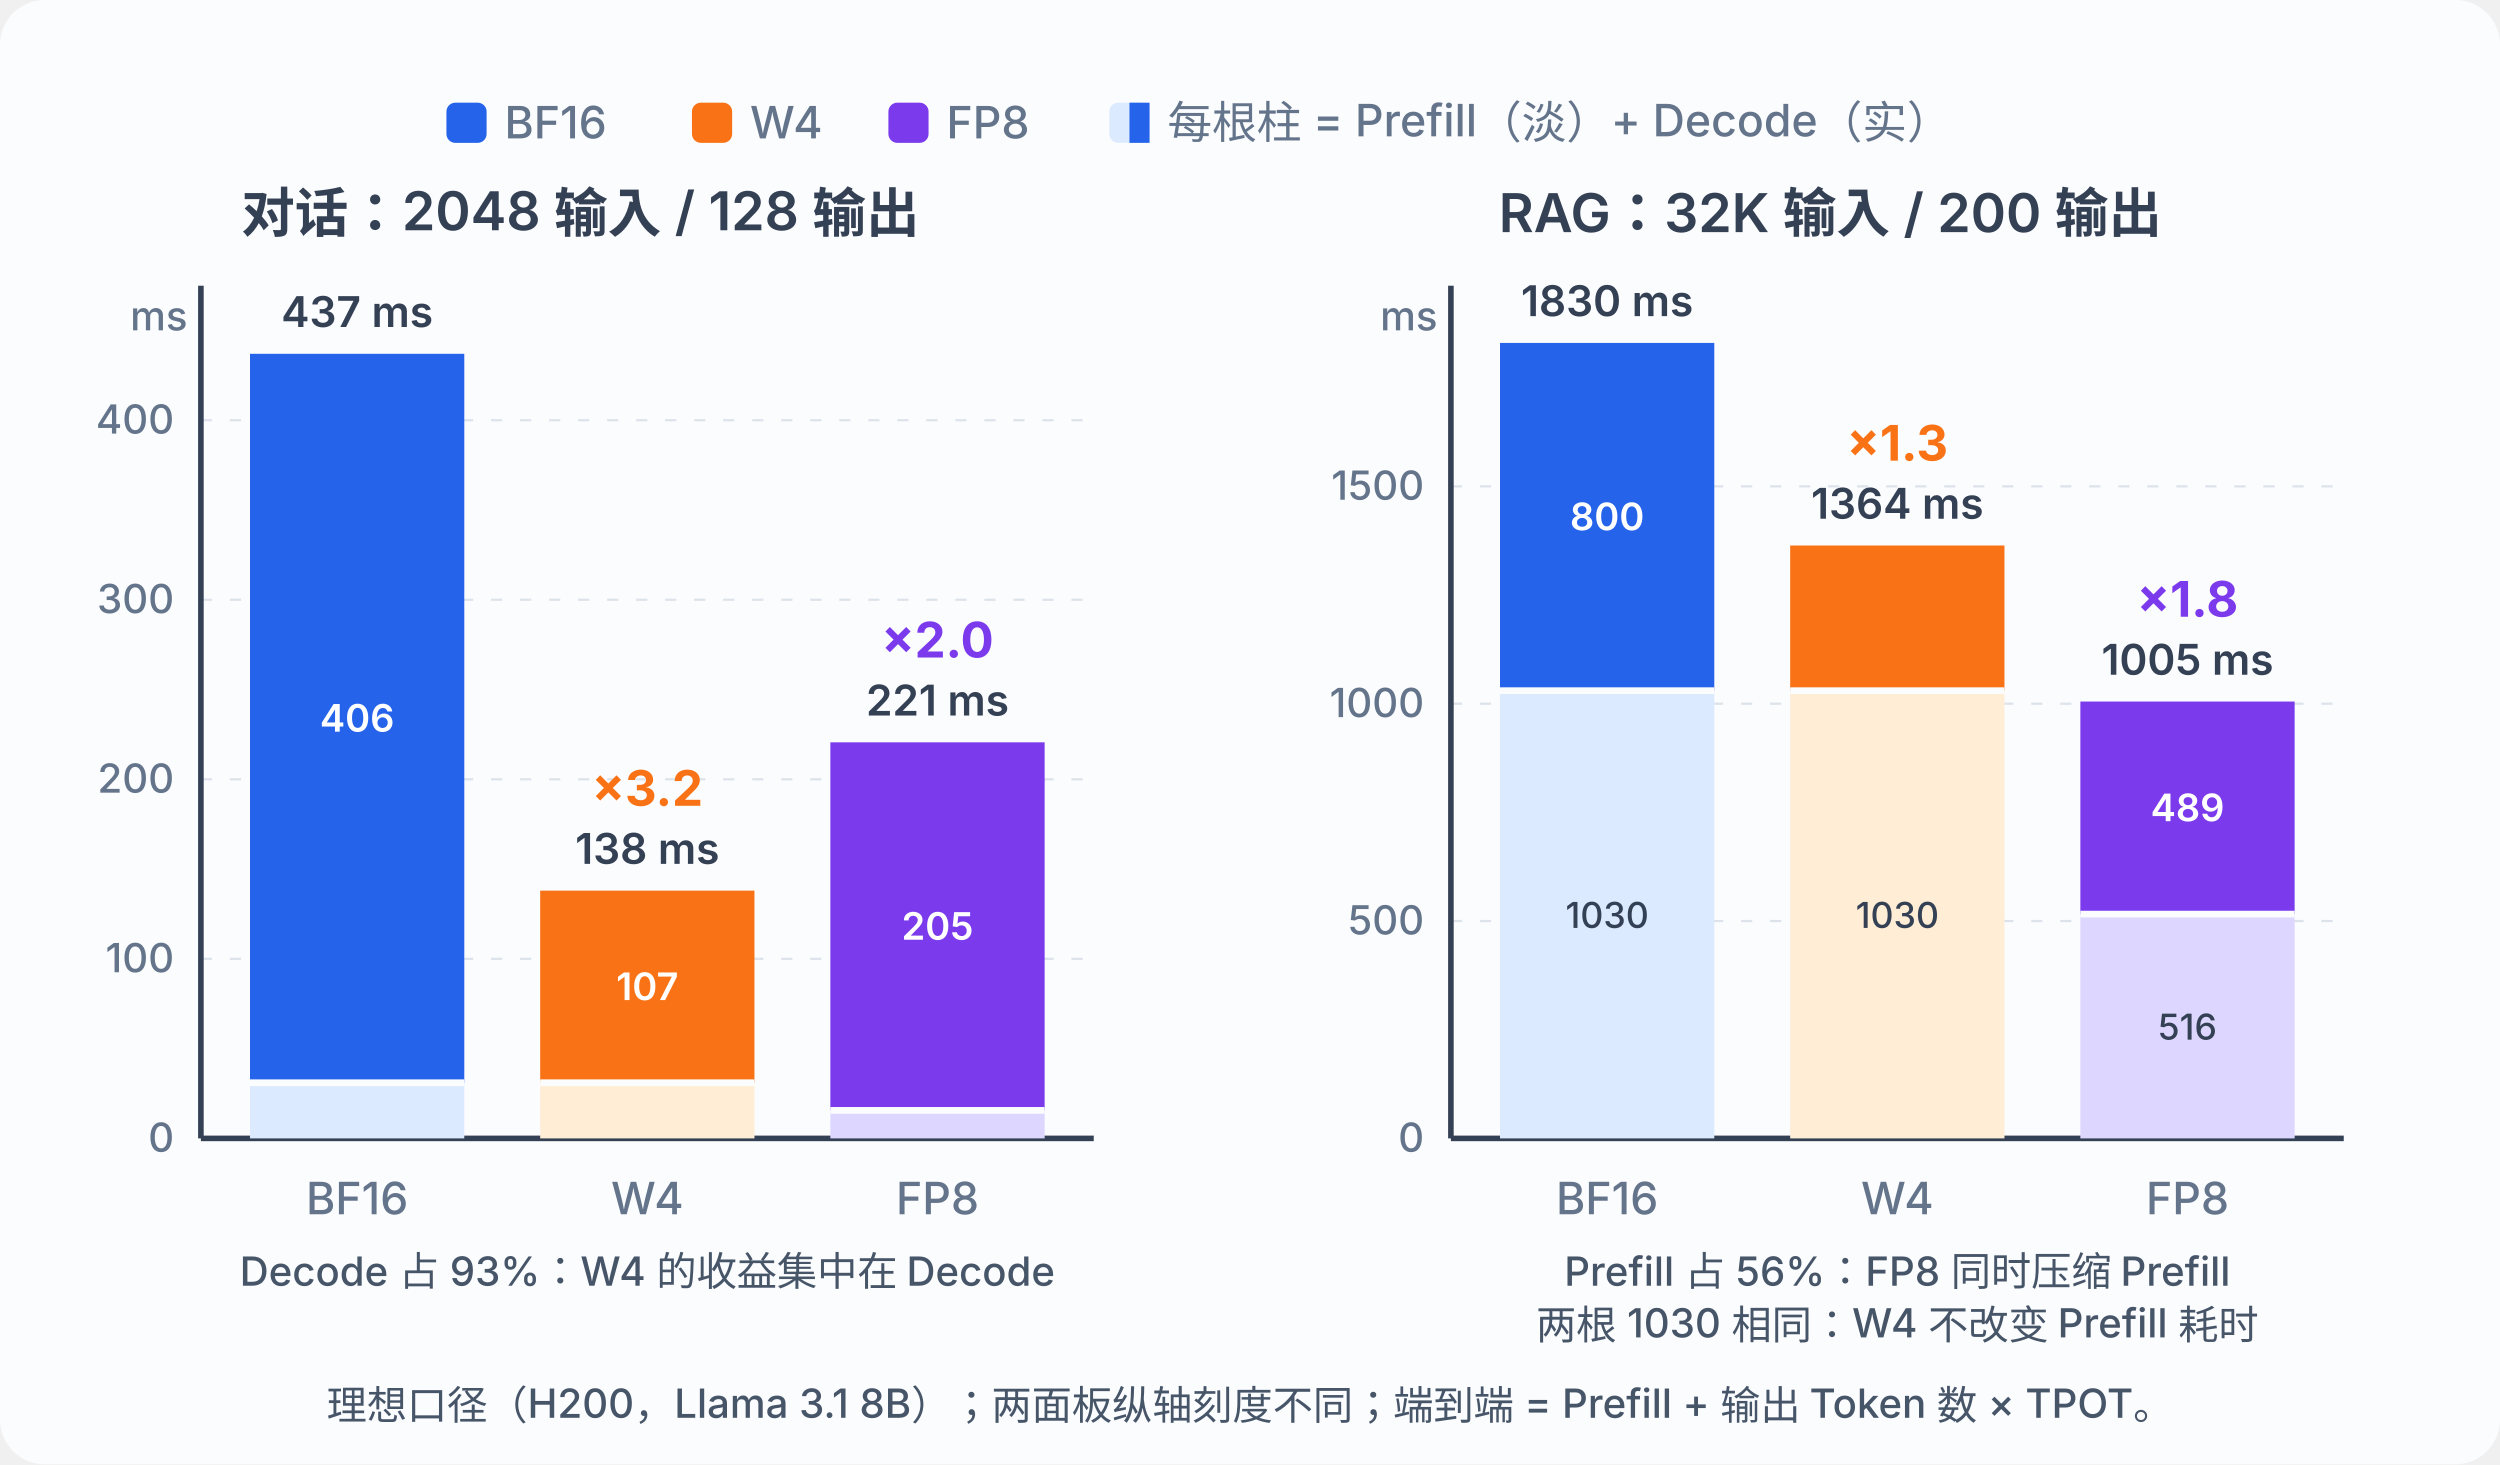
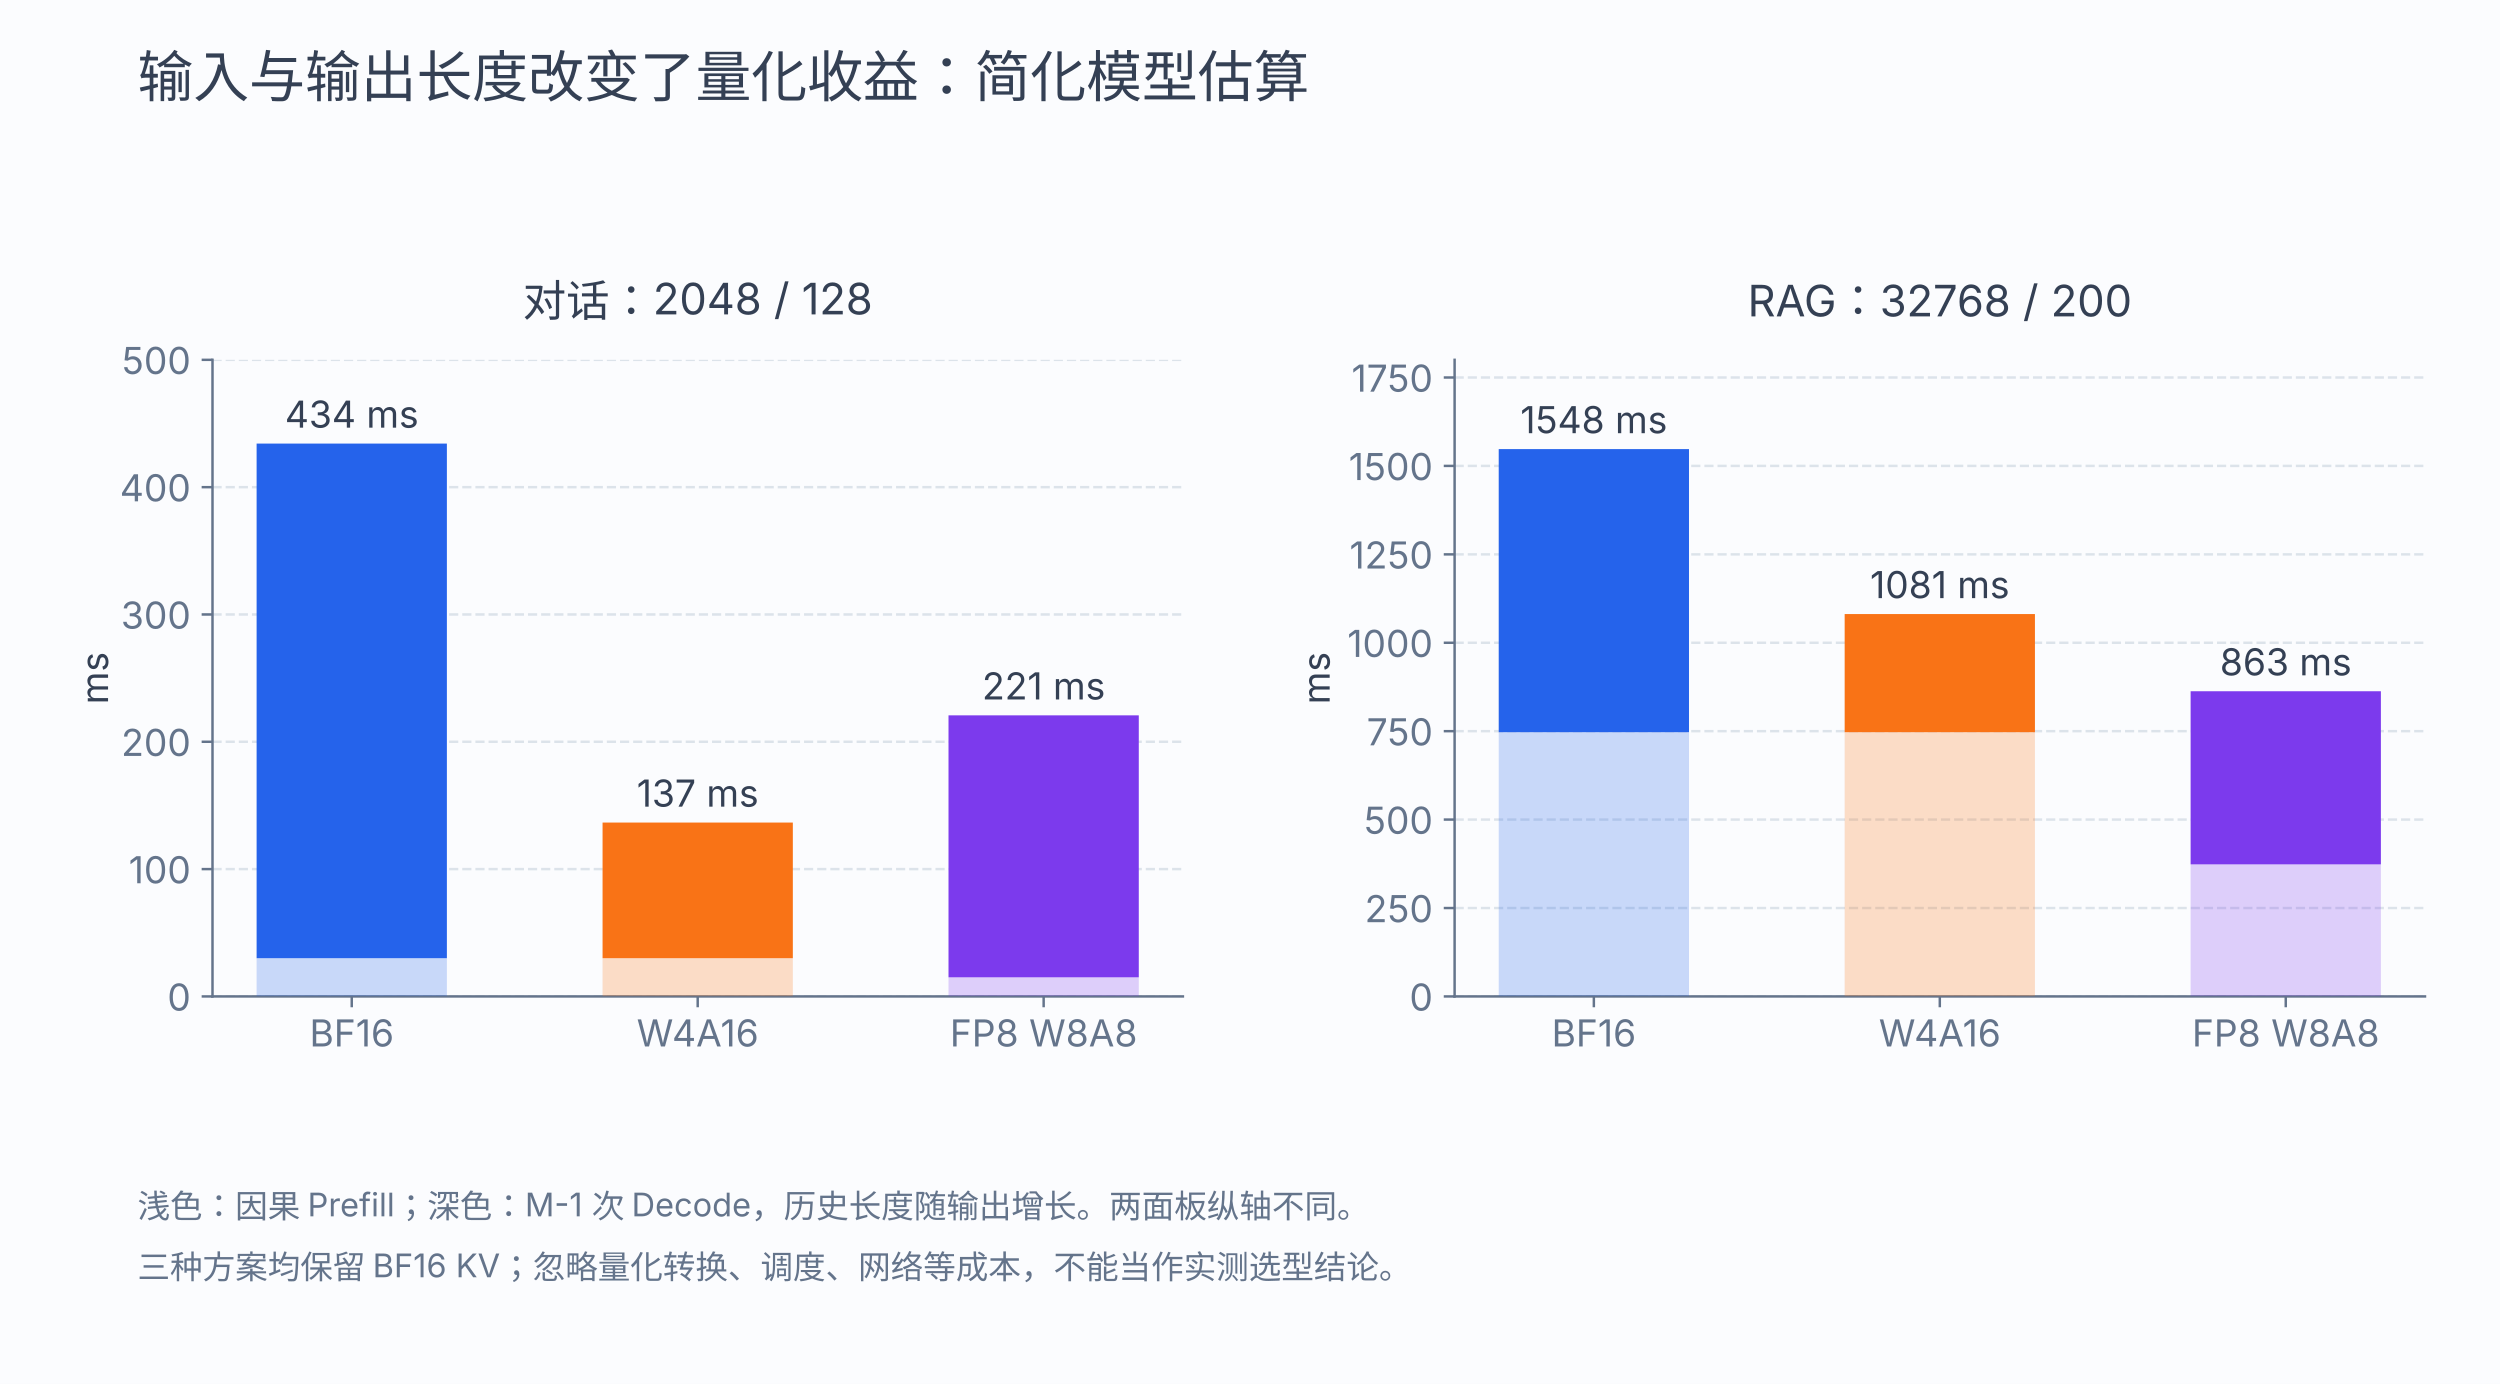
- <svg xmlns="http://www.w3.org/2000/svg" width="1120" height="656" viewBox="0 0 1120 656" role="img" aria-labelledby="title desc">
-   <style>
-     .bg { fill: #fbfcfe; }
-     .grid { stroke: #dce3ea; stroke-width: 1; stroke-dasharray: 5 8; }
-     .axis { stroke: #344054; stroke-width: 2.5; }
-     .guide { stroke: #94a3b8; stroke-width: 1.5; stroke-dasharray: 5 7; }
-     .label { fill: #344054; font: 500 22px -apple-system, BlinkMacSystemFont, "PingFang SC", "Microsoft YaHei", sans-serif; }
-     .tick { fill: #64748b; font: 500 18px -apple-system, BlinkMacSystemFont, "PingFang SC", "Microsoft YaHei", sans-serif; }
-     .small { fill: #64748b; font: 500 20px -apple-system, BlinkMacSystemFont, "PingFang SC", "Microsoft YaHei", sans-serif; }
-     .muted { fill: #64748b; font: 500 18px -apple-system, BlinkMacSystemFont, "PingFang SC", "Microsoft YaHei", sans-serif; }
-     .note { fill: #475569; font: 500 18px -apple-system, BlinkMacSystemFont, "PingFang SC", "Microsoft YaHei", sans-serif; }
-     .ser { font: 700 20px -apple-system, BlinkMacSystemFont, "PingFang SC", "Microsoft YaHei", sans-serif; }
-     .ptitle { fill: #344054; font: 600 24px -apple-system, BlinkMacSystemFont, "PingFang SC", "Microsoft YaHei", sans-serif; }
-     .in { fill: #ffffff; font: 600 17px -apple-system, BlinkMacSystemFont, "PingFang SC", "Microsoft YaHei", sans-serif; }
-     .seg { fill: #344054; font: 500 16px -apple-system, BlinkMacSystemFont, "PingFang SC", "Microsoft YaHei", sans-serif; }
-     .tot { fill: #344054; font: 600 19px -apple-system, BlinkMacSystemFont, "PingFang SC", "Microsoft YaHei", sans-serif; }
-     .spdup { font: 700 22px -apple-system, BlinkMacSystemFont, "PingFang SC", "Microsoft YaHei", sans-serif; }
-   </style>
-   <rect class="bg" width="1120" height="656" rx="20" />
-   <rect x="200" y="46" width="18" height="18" rx="4" fill="#2563eb" />
-   <text class="small" x="226" y="62">BF16</text>
-   <rect x="310" y="46" width="18" height="18" rx="4" fill="#f97316" />
-   <text class="small" x="336" y="62">W4</text>
-   <rect x="398" y="46" width="18" height="18" rx="4" fill="#7c3aed" />
-   <text class="small" x="424" y="62">FP8</text>
-   <rect x="497" y="46" width="18" height="18" rx="4" fill="#dbeafe" />
-   <rect x="506" y="46" width="9" height="18" fill="#2563eb" />
-   <text class="small" x="523" y="62">每根柱 = Prefill（淡）+ Decode（实）</text>
-   <text class="ptitle" x="260" y="104" text-anchor="middle">对话：2048 输入 / 128 输出</text>
-   <line class="grid" x1="90" y1="510" x2="490" y2="510" />
-   <text class="tick" x="78" y="516" text-anchor="end">0</text>
-   <line class="grid" x1="90" y1="429.565" x2="490" y2="429.565" />
-   <text class="tick" x="78" y="435.565" text-anchor="end">100</text>
-   <line class="grid" x1="90" y1="349.13" x2="490" y2="349.13" />
-   <text class="tick" x="78" y="355.13" text-anchor="end">200</text>
-   <line class="grid" x1="90" y1="268.696" x2="490" y2="268.696" />
-   <text class="tick" x="78" y="274.696" text-anchor="end">300</text>
-   <line class="grid" x1="90" y1="188.261" x2="490" y2="188.261" />
-   <text class="tick" x="78" y="194.261" text-anchor="end">400</text>
-   <line class="axis" x1="90" y1="510" x2="490" y2="510" />
-   <line class="axis" x1="90" y1="510" x2="90" y2="128" />
-   <text class="tick" x="84" y="148" text-anchor="end">ms</text>
-   <rect x="112" y="485.065" width="96" height="24.935" fill="#dbeafe" />
-   <rect x="112" y="158.5" width="96" height="326.565" fill="#2563eb" />
-   <line x1="112" y1="485.065" x2="208" y2="485.065" stroke="#fbfcfe" stroke-width="3" />
-   <text class="tot" x="160" y="146.5" text-anchor="middle">437 ms</text>
-   <text class="in" x="160" y="327.783" text-anchor="middle">406</text>
-   <text class="small" x="160" y="544" text-anchor="middle" fill="#344054">BF16</text>
-   <rect x="242" y="485.065" width="96" height="24.935" fill="#ffedd5" />
-   <rect x="242" y="399" width="96" height="86.065" fill="#f97316" />
-   <line x1="242" y1="485.065" x2="338" y2="485.065" stroke="#fbfcfe" stroke-width="3" />
-   <text class="tot" x="290" y="387" text-anchor="middle">138 ms</text>
-   <text class="spdup" fill="#f97316" x="290" y="361" text-anchor="middle">×3.2</text>
-   <text class="in" x="290" y="448.033" text-anchor="middle">107</text>
-   <text class="small" x="290" y="544" text-anchor="middle" fill="#344054">W4</text>
-   <rect x="372" y="497.452" width="96" height="12.548" fill="#ddd6fe" />
-   <rect x="372" y="332.561" width="96" height="164.891" fill="#7c3aed" />
-   <line x1="372" y1="497.452" x2="468" y2="497.452" stroke="#fbfcfe" stroke-width="3" />
-   <text class="tot" x="420" y="320.561" text-anchor="middle">221 ms</text>
-   <text class="spdup" fill="#7c3aed" x="420" y="294.561" text-anchor="middle">×2.0</text>
-   <text class="in" x="420" y="421.007" text-anchor="middle">205</text>
-   <text class="small" x="420" y="544" text-anchor="middle" fill="#344054">FP8</text>
-   <text class="note" x="290" y="576" text-anchor="middle">Decode 占 93%：W4 的收益集中在 Decode</text>
-   <text class="ptitle" x="820" y="104" text-anchor="middle">RAG：32K 输入 / 200 输出</text>
-   <line class="grid" x1="650" y1="510" x2="1050" y2="510" />
-   <text class="tick" x="638" y="516" text-anchor="end">0</text>
-   <line class="grid" x1="650" y1="412.632" x2="1050" y2="412.632" />
-   <text class="tick" x="638" y="418.632" text-anchor="end">500</text>
-   <line class="grid" x1="650" y1="315.263" x2="1050" y2="315.263" />
-   <text class="tick" x="638" y="321.263" text-anchor="end">1000</text>
-   <line class="grid" x1="650" y1="217.895" x2="1050" y2="217.895" />
-   <text class="tick" x="638" y="223.895" text-anchor="end">1500</text>
-   <line class="axis" x1="650" y1="510" x2="1050" y2="510" />
-   <line class="axis" x1="650" y1="510" x2="650" y2="128" />
-   <text class="tick" x="644" y="148" text-anchor="end">ms</text>
-   <rect x="672" y="309.421" width="96" height="200.579" fill="#dbeafe" />
-   <rect x="672" y="153.632" width="96" height="155.789" fill="#2563eb" />
-   <line x1="672" y1="309.421" x2="768" y2="309.421" stroke="#fbfcfe" stroke-width="3" />
-   <text class="tot" x="720" y="141.632" text-anchor="middle">1830 ms</text>
-   <text class="seg" x="720" y="415.711" text-anchor="middle">1030</text>
-   <text class="in" x="720" y="237.526" text-anchor="middle">800</text>
-   <text class="small" x="720" y="544" text-anchor="middle" fill="#344054">BF16</text>
-   <rect x="802" y="309.421" width="96" height="200.579" fill="#ffedd5" />
-   <rect x="802" y="244.379" width="96" height="65.042" fill="#f97316" />
-   <line x1="802" y1="309.421" x2="898" y2="309.421" stroke="#fbfcfe" stroke-width="3" />
-   <text class="tot" x="850" y="232.379" text-anchor="middle">1364 ms</text>
-   <text class="spdup" fill="#f97316" x="850" y="206.379" text-anchor="middle">×1.3</text>
-   <text class="seg" x="850" y="415.711" text-anchor="middle">1030</text>
-   <text class="small" x="850" y="544" text-anchor="middle" fill="#344054">W4</text>
-   <rect x="932" y="409.516" width="96" height="100.484" fill="#ddd6fe" />
-   <rect x="932" y="314.289" width="96" height="95.226" fill="#7c3aed" />
-   <line x1="932" y1="409.516" x2="1028" y2="409.516" stroke="#fbfcfe" stroke-width="3" />
-   <text class="tot" x="980" y="302.289" text-anchor="middle">1005 ms</text>
-   <text class="spdup" fill="#7c3aed" x="980" y="276.289" text-anchor="middle">×1.8</text>
-   <text class="seg" x="980" y="465.758" text-anchor="middle">516</text>
-   <text class="in" x="980" y="367.903" text-anchor="middle">489</text>
-   <text class="small" x="980" y="544" text-anchor="middle" fill="#344054">FP8</text>
-   <text class="note" x="850" y="576" text-anchor="middle">Prefill 占 56%：FP8 同时压缩 Prefill</text>
-   <text class="note" x="850" y="600" text-anchor="middle">两根 1030 相同：W4 不改变 Prefill 耗时</text>
-   <text class="note" x="560" y="636" text-anchor="middle">理想口径（H200，Llama 3.1 8B）；两面板纵轴刻度不同；端到端 = Prefill + 输出 Token 数 × TPOT。</text>
+ <svg xmlns="http://www.w3.org/2000/svg" xmlns:xlink="http://www.w3.org/1999/xlink" role="img" aria-labelledby="title desc" width="1120" height="620" viewBox="0 0 806.4 446.4" version="1.1">
+   <defs>
+     <style type="text/css">*{stroke-linejoin: round; stroke-linecap: butt}</style>
+   </defs>
+   <g id="figure_1">
+     <g id="patch_1">
+       <path d="M 0 446.4 L 806.4 446.4 L 806.4 0 L 0 0 z " style="fill: #fbfcfe" />
+     </g>
+     <g id="axes_1">
+       <g id="patch_2">
+         <path d="M 68.544 321.408 L 381.555 321.408 L 381.555 116.064 L 68.544 116.064 z " style="fill: #fbfcfe" />
+       </g>
+       <g id="matplotlib.axis_1">
+         <g id="xtick_1">
+           <g id="line2d_1">
+             <defs>
+               <path id="m4ab17bad40" d="M 0 0 L 0 3.5 " style="stroke: #64748b; stroke-width: 0.8" />
+             </defs>
+             <g>
+               <use xlink:href="#m4ab17bad40" x="113.459" y="321.408" style="fill: #64748b; stroke: #64748b; stroke-width: 0.8" />
+             </g>
+           </g>
+           <g id="text_1">
+             <text style="font-size: 12px; font-family: -apple-system, BlinkMacSystemFont, 'PingFang SC', 'Microsoft YaHei', sans-serif; text-anchor: middle; fill: #64748b" x="113.459" y="337.549" transform="rotate(-0 113.4591 337.5486)">BF16</text>
+           </g>
+         </g>
+         <g id="xtick_2">
+           <g id="line2d_2">
+             <g>
+               <use xlink:href="#m4ab17bad40" x="225.049" y="321.408" style="fill: #64748b; stroke: #64748b; stroke-width: 0.8" />
+             </g>
+           </g>
+           <g id="text_2">
+             <text style="font-size: 12px; font-family: -apple-system, BlinkMacSystemFont, 'PingFang SC', 'Microsoft YaHei', sans-serif; text-anchor: middle; fill: #64748b" x="225.049" y="337.549" transform="rotate(-0 225.0493 337.5486)">W4A16</text>
+           </g>
+         </g>
+         <g id="xtick_3">
+           <g id="line2d_3">
+             <g>
+               <use xlink:href="#m4ab17bad40" x="336.639" y="321.408" style="fill: #64748b; stroke: #64748b; stroke-width: 0.8" />
+             </g>
+           </g>
+           <g id="text_3">
+             <text style="font-size: 12px; font-family: -apple-system, BlinkMacSystemFont, 'PingFang SC', 'Microsoft YaHei', sans-serif; text-anchor: middle; fill: #64748b" x="336.639" y="337.549" transform="rotate(-0 336.6395 337.5486)">FP8 W8A8</text>
+           </g>
+         </g>
+       </g>
+       <g id="matplotlib.axis_2">
+         <g id="ytick_1">
+           <g id="line2d_4">
+             <path d="M 68.544 321.408 L 381.555 321.408 " clip-path="url(#p8fa8dba70d)" style="fill: none; stroke-dasharray: 2.96,1.28; stroke-dashoffset: 0; stroke: #dce3ea; stroke-width: 0.8" />
+           </g>
+           <g id="line2d_5">
+             <defs>
+               <path id="m89075c0011" d="M 0 0 L -3.5 0 " style="stroke: #64748b; stroke-width: 0.8" />
+             </defs>
+             <g>
+               <use xlink:href="#m89075c0011" x="68.544" y="321.408" style="fill: #64748b; stroke: #64748b; stroke-width: 0.8" />
+             </g>
+           </g>
+           <g id="text_4">
+             <text style="font-size: 12px; font-family: -apple-system, BlinkMacSystemFont, 'PingFang SC', 'Microsoft YaHei', sans-serif; text-anchor: end; fill: #64748b" x="61.544" y="325.978" transform="rotate(-0 61.544 325.9783)">0</text>
+           </g>
+         </g>
+         <g id="ytick_2">
+           <g id="line2d_6">
+             <path d="M 68.544 280.339 L 381.555 280.339 " clip-path="url(#p8fa8dba70d)" style="fill: none; stroke-dasharray: 2.96,1.28; stroke-dashoffset: 0; stroke: #dce3ea; stroke-width: 0.8" />
+           </g>
+           <g id="line2d_7">
+             <g>
+               <use xlink:href="#m89075c0011" x="68.544" y="280.339" style="fill: #64748b; stroke: #64748b; stroke-width: 0.8" />
+             </g>
+           </g>
+           <g id="text_5">
+             <text style="font-size: 12px; font-family: -apple-system, BlinkMacSystemFont, 'PingFang SC', 'Microsoft YaHei', sans-serif; text-anchor: end; fill: #64748b" x="61.544" y="284.91" transform="rotate(-0 61.544 284.9095)">100</text>
+           </g>
+         </g>
+         <g id="ytick_3">
+           <g id="line2d_8">
+             <path d="M 68.544 239.27 L 381.555 239.27 " clip-path="url(#p8fa8dba70d)" style="fill: none; stroke-dasharray: 2.96,1.28; stroke-dashoffset: 0; stroke: #dce3ea; stroke-width: 0.8" />
+           </g>
+           <g id="line2d_9">
+             <g>
+               <use xlink:href="#m89075c0011" x="68.544" y="239.27" style="fill: #64748b; stroke: #64748b; stroke-width: 0.8" />
+             </g>
+           </g>
+           <g id="text_6">
+             <text style="font-size: 12px; font-family: -apple-system, BlinkMacSystemFont, 'PingFang SC', 'Microsoft YaHei', sans-serif; text-anchor: end; fill: #64748b" x="61.544" y="243.841" transform="rotate(-0 61.544 243.8407)">200</text>
+           </g>
+         </g>
+         <g id="ytick_4">
+           <g id="line2d_10">
+             <path d="M 68.544 198.202 L 381.555 198.202 " clip-path="url(#p8fa8dba70d)" style="fill: none; stroke-dasharray: 2.96,1.28; stroke-dashoffset: 0; stroke: #dce3ea; stroke-width: 0.8" />
+           </g>
+           <g id="line2d_11">
+             <g>
+               <use xlink:href="#m89075c0011" x="68.544" y="198.202" style="fill: #64748b; stroke: #64748b; stroke-width: 0.8" />
+             </g>
+           </g>
+           <g id="text_7">
+             <text style="font-size: 12px; font-family: -apple-system, BlinkMacSystemFont, 'PingFang SC', 'Microsoft YaHei', sans-serif; text-anchor: end; fill: #64748b" x="61.544" y="202.772" transform="rotate(-0 61.544 202.7719)">300</text>
+           </g>
+         </g>
+         <g id="ytick_5">
+           <g id="line2d_12">
+             <path d="M 68.544 157.133 L 381.555 157.133 " clip-path="url(#p8fa8dba70d)" style="fill: none; stroke-dasharray: 2.96,1.28; stroke-dashoffset: 0; stroke: #dce3ea; stroke-width: 0.8" />
+           </g>
+           <g id="line2d_13">
+             <g>
+               <use xlink:href="#m89075c0011" x="68.544" y="157.133" style="fill: #64748b; stroke: #64748b; stroke-width: 0.8" />
+             </g>
+           </g>
+           <g id="text_8">
+             <text style="font-size: 12px; font-family: -apple-system, BlinkMacSystemFont, 'PingFang SC', 'Microsoft YaHei', sans-serif; text-anchor: end; fill: #64748b" x="61.544" y="161.703" transform="rotate(-0 61.544 161.7031)">400</text>
+           </g>
+         </g>
+         <g id="ytick_6">
+           <g id="line2d_14">
+             <path d="M 68.544 116.064 L 381.555 116.064 " clip-path="url(#p8fa8dba70d)" style="fill: none; stroke-dasharray: 2.96,1.28; stroke-dashoffset: 0; stroke: #dce3ea; stroke-width: 0.8" />
+           </g>
+           <g id="line2d_15">
+             <g>
+               <use xlink:href="#m89075c0011" x="68.544" y="116.064" style="fill: #64748b; stroke: #64748b; stroke-width: 0.8" />
+             </g>
+           </g>
+           <g id="text_9">
+             <text style="font-size: 12px; font-family: -apple-system, BlinkMacSystemFont, 'PingFang SC', 'Microsoft YaHei', sans-serif; text-anchor: end; fill: #64748b" x="61.544" y="120.634" transform="rotate(-0 61.544 120.6343)">500</text>
+           </g>
+         </g>
+         <g id="text_10">
+           <text style="font-size: 12px; font-family: -apple-system, BlinkMacSystemFont, 'PingFang SC', 'Microsoft YaHei', sans-serif; text-anchor: middle; fill: #344054" x="34.856" y="218.736" transform="rotate(-90 34.8565 218.736)">ms</text>
+         </g>
+       </g>
+       <g id="patch_3">
+         <path d="M 68.544 321.408 L 68.544 116.064 " style="fill: none; stroke: #64748b; stroke-width: 0.8; stroke-linejoin: miter; stroke-linecap: square" />
+       </g>
+       <g id="patch_4">
+         <path d="M 68.544 321.408 L 381.555 321.408 " style="fill: none; stroke: #64748b; stroke-width: 0.8; stroke-linejoin: miter; stroke-linecap: square" />
+       </g>
+       <g id="patch_5">
+         <path d="M 82.772 321.408 L 144.146 321.408 L 144.146 309.08 L 82.772 309.08 z " clip-path="url(#p8fa8dba70d)" style="fill: #2563eb; opacity: 0.24" />
+       </g>
+       <g id="patch_6">
+         <path d="M 82.772 309.08 L 144.146 309.08 L 144.146 143.08 L 82.772 143.08 z " clip-path="url(#p8fa8dba70d)" style="fill: #2563eb" />
+       </g>
+       <g id="text_11">
+         <text style="font-size: 12px; font-family: -apple-system, BlinkMacSystemFont, 'PingFang SC', 'Microsoft YaHei', sans-serif; text-anchor: middle; fill: #344054" x="113.459" y="137.947" transform="rotate(-0 113.4591 137.9468)">434 ms</text>
+       </g>
+       <g id="patch_7">
+         <path d="M 194.362 321.408 L 255.737 321.408 L 255.737 309.08 L 194.362 309.08 z " clip-path="url(#p8fa8dba70d)" style="fill: #f97316; opacity: 0.24" />
+       </g>
+       <g id="patch_8">
+         <path d="M 194.362 309.08 L 255.737 309.08 L 255.737 265.324 L 194.362 265.324 z " clip-path="url(#p8fa8dba70d)" style="fill: #f97316" />
+       </g>
+       <g id="text_12">
+         <text style="font-size: 12px; font-family: -apple-system, BlinkMacSystemFont, 'PingFang SC', 'Microsoft YaHei', sans-serif; text-anchor: middle; fill: #344054" x="225.049" y="260.191" transform="rotate(-0 225.0493 260.1906)">137 ms</text>
+       </g>
+       <g id="patch_9">
+         <path d="M 305.952 321.408 L 367.327 321.408 L 367.327 315.247 L 305.952 315.247 z " clip-path="url(#p8fa8dba70d)" style="fill: #7c3aed; opacity: 0.24" />
+       </g>
+       <g id="patch_10">
+         <path d="M 305.952 315.247 L 367.327 315.247 L 367.327 230.743 L 305.952 230.743 z " clip-path="url(#p8fa8dba70d)" style="fill: #7c3aed" />
+       </g>
+       <g id="text_13">
+         <text style="font-size: 12px; font-family: -apple-system, BlinkMacSystemFont, 'PingFang SC', 'Microsoft YaHei', sans-serif; text-anchor: middle; fill: #344054" x="336.639" y="225.61" transform="rotate(-0 336.6395 225.6097)">221 ms</text>
+       </g>
+       <g id="text_14">
+         <text style="font-size: 14px; font-family: -apple-system, BlinkMacSystemFont, 'PingFang SC', 'Microsoft YaHei', sans-serif; text-anchor: middle; fill: #344054" x="225.049" y="102.064" transform="rotate(-0 225.0493 102.064)">对话：2048 / 128</text>
+       </g>
+     </g>
+     <g id="axes_2">
+       <g id="patch_11">
+         <path d="M 469.197 321.408 L 782.208 321.408 L 782.208 116.064 L 469.197 116.064 z " style="fill: #fbfcfe" />
+       </g>
+       <g id="matplotlib.axis_3">
+         <g id="xtick_4">
+           <g id="line2d_16">
+             <g>
+               <use xlink:href="#m4ab17bad40" x="514.113" y="321.408" style="fill: #64748b; stroke: #64748b; stroke-width: 0.8" />
+             </g>
+           </g>
+           <g id="text_15">
+             <text style="font-size: 12px; font-family: -apple-system, BlinkMacSystemFont, 'PingFang SC', 'Microsoft YaHei', sans-serif; text-anchor: middle; fill: #64748b" x="514.113" y="337.549" transform="rotate(-0 514.1125 337.5486)">BF16</text>
+           </g>
+         </g>
+         <g id="xtick_5">
+           <g id="line2d_17">
+             <g>
+               <use xlink:href="#m4ab17bad40" x="625.703" y="321.408" style="fill: #64748b; stroke: #64748b; stroke-width: 0.8" />
+             </g>
+           </g>
+           <g id="text_16">
+             <text style="font-size: 12px; font-family: -apple-system, BlinkMacSystemFont, 'PingFang SC', 'Microsoft YaHei', sans-serif; text-anchor: middle; fill: #64748b" x="625.703" y="337.549" transform="rotate(-0 625.7027 337.5486)">W4A16</text>
+           </g>
+         </g>
+         <g id="xtick_6">
+           <g id="line2d_18">
+             <g>
+               <use xlink:href="#m4ab17bad40" x="737.293" y="321.408" style="fill: #64748b; stroke: #64748b; stroke-width: 0.8" />
+             </g>
+           </g>
+           <g id="text_17">
+             <text style="font-size: 12px; font-family: -apple-system, BlinkMacSystemFont, 'PingFang SC', 'Microsoft YaHei', sans-serif; text-anchor: middle; fill: #64748b" x="737.293" y="337.549" transform="rotate(-0 737.2929 337.5486)">FP8 W8A8</text>
+           </g>
+         </g>
+       </g>
+       <g id="matplotlib.axis_4">
+         <g id="ytick_7">
+           <g id="line2d_19">
+             <path d="M 469.197 321.408 L 782.208 321.408 " clip-path="url(#p1bea697f7a)" style="fill: none; stroke-dasharray: 2.96,1.28; stroke-dashoffset: 0; stroke: #dce3ea; stroke-width: 0.8" />
+           </g>
+           <g id="line2d_20">
+             <g>
+               <use xlink:href="#m89075c0011" x="469.197" y="321.408" style="fill: #64748b; stroke: #64748b; stroke-width: 0.8" />
+             </g>
+           </g>
+           <g id="text_18">
+             <text style="font-size: 12px; font-family: -apple-system, BlinkMacSystemFont, 'PingFang SC', 'Microsoft YaHei', sans-serif; text-anchor: end; fill: #64748b" x="462.197" y="325.978" transform="rotate(-0 462.1975 325.9783)">0</text>
+           </g>
+         </g>
+         <g id="ytick_8">
+           <g id="line2d_21">
+             <path d="M 469.197 292.888 L 782.208 292.888 " clip-path="url(#p1bea697f7a)" style="fill: none; stroke-dasharray: 2.96,1.28; stroke-dashoffset: 0; stroke: #dce3ea; stroke-width: 0.8" />
+           </g>
+           <g id="line2d_22">
+             <g>
+               <use xlink:href="#m89075c0011" x="469.197" y="292.888" style="fill: #64748b; stroke: #64748b; stroke-width: 0.8" />
+             </g>
+           </g>
+           <g id="text_19">
+             <text style="font-size: 12px; font-family: -apple-system, BlinkMacSystemFont, 'PingFang SC', 'Microsoft YaHei', sans-serif; text-anchor: end; fill: #64748b" x="462.197" y="297.458" transform="rotate(-0 462.1975 297.4583)">250</text>
+           </g>
+         </g>
+         <g id="ytick_9">
+           <g id="line2d_23">
+             <path d="M 469.197 264.368 L 782.208 264.368 " clip-path="url(#p1bea697f7a)" style="fill: none; stroke-dasharray: 2.96,1.28; stroke-dashoffset: 0; stroke: #dce3ea; stroke-width: 0.8" />
+           </g>
+           <g id="line2d_24">
+             <g>
+               <use xlink:href="#m89075c0011" x="469.197" y="264.368" style="fill: #64748b; stroke: #64748b; stroke-width: 0.8" />
+             </g>
+           </g>
+           <g id="text_20">
+             <text style="font-size: 12px; font-family: -apple-system, BlinkMacSystemFont, 'PingFang SC', 'Microsoft YaHei', sans-serif; text-anchor: end; fill: #64748b" x="462.197" y="268.938" transform="rotate(-0 462.1975 268.9383)">500</text>
+           </g>
+         </g>
+         <g id="ytick_10">
+           <g id="line2d_25">
+             <path d="M 469.197 235.848 L 782.208 235.848 " clip-path="url(#p1bea697f7a)" style="fill: none; stroke-dasharray: 2.96,1.28; stroke-dashoffset: 0; stroke: #dce3ea; stroke-width: 0.8" />
+           </g>
+           <g id="line2d_26">
+             <g>
+               <use xlink:href="#m89075c0011" x="469.197" y="235.848" style="fill: #64748b; stroke: #64748b; stroke-width: 0.8" />
+             </g>
+           </g>
+           <g id="text_21">
+             <text style="font-size: 12px; font-family: -apple-system, BlinkMacSystemFont, 'PingFang SC', 'Microsoft YaHei', sans-serif; text-anchor: end; fill: #64748b" x="462.197" y="240.418" transform="rotate(-0 462.1975 240.4183)">750</text>
+           </g>
+         </g>
+         <g id="ytick_11">
+           <g id="line2d_27">
+             <path d="M 469.197 207.328 L 782.208 207.328 " clip-path="url(#p1bea697f7a)" style="fill: none; stroke-dasharray: 2.96,1.28; stroke-dashoffset: 0; stroke: #dce3ea; stroke-width: 0.8" />
+           </g>
+           <g id="line2d_28">
+             <g>
+               <use xlink:href="#m89075c0011" x="469.197" y="207.328" style="fill: #64748b; stroke: #64748b; stroke-width: 0.8" />
+             </g>
+           </g>
+           <g id="text_22">
+             <text style="font-size: 12px; font-family: -apple-system, BlinkMacSystemFont, 'PingFang SC', 'Microsoft YaHei', sans-serif; text-anchor: end; fill: #64748b" x="462.197" y="211.898" transform="rotate(-0 462.1975 211.8983)">1000</text>
+           </g>
+         </g>
+         <g id="ytick_12">
+           <g id="line2d_29">
+             <path d="M 469.197 178.808 L 782.208 178.808 " clip-path="url(#p1bea697f7a)" style="fill: none; stroke-dasharray: 2.96,1.28; stroke-dashoffset: 0; stroke: #dce3ea; stroke-width: 0.8" />
+           </g>
+           <g id="line2d_30">
+             <g>
+               <use xlink:href="#m89075c0011" x="469.197" y="178.808" style="fill: #64748b; stroke: #64748b; stroke-width: 0.8" />
+             </g>
+           </g>
+           <g id="text_23">
+             <text style="font-size: 12px; font-family: -apple-system, BlinkMacSystemFont, 'PingFang SC', 'Microsoft YaHei', sans-serif; text-anchor: end; fill: #64748b" x="462.197" y="183.378" transform="rotate(-0 462.1975 183.3783)">1250</text>
+           </g>
+         </g>
+         <g id="ytick_13">
+           <g id="line2d_31">
+             <path d="M 469.197 150.288 L 782.208 150.288 " clip-path="url(#p1bea697f7a)" style="fill: none; stroke-dasharray: 2.96,1.28; stroke-dashoffset: 0; stroke: #dce3ea; stroke-width: 0.8" />
+           </g>
+           <g id="line2d_32">
+             <g>
+               <use xlink:href="#m89075c0011" x="469.197" y="150.288" style="fill: #64748b; stroke: #64748b; stroke-width: 0.8" />
+             </g>
+           </g>
+           <g id="text_24">
+             <text style="font-size: 12px; font-family: -apple-system, BlinkMacSystemFont, 'PingFang SC', 'Microsoft YaHei', sans-serif; text-anchor: end; fill: #64748b" x="462.197" y="154.858" transform="rotate(-0 462.1975 154.8583)">1500</text>
+           </g>
+         </g>
+         <g id="ytick_14">
+           <g id="line2d_33">
+             <path d="M 469.197 121.768 L 782.208 121.768 " clip-path="url(#p1bea697f7a)" style="fill: none; stroke-dasharray: 2.96,1.28; stroke-dashoffset: 0; stroke: #dce3ea; stroke-width: 0.8" />
+           </g>
+           <g id="line2d_34">
+             <g>
+               <use xlink:href="#m89075c0011" x="469.197" y="121.768" style="fill: #64748b; stroke: #64748b; stroke-width: 0.8" />
+             </g>
+           </g>
+           <g id="text_25">
+             <text style="font-size: 12px; font-family: -apple-system, BlinkMacSystemFont, 'PingFang SC', 'Microsoft YaHei', sans-serif; text-anchor: end; fill: #64748b" x="462.197" y="126.338" transform="rotate(-0 462.1975 126.3383)">1750</text>
+           </g>
+         </g>
+         <g id="text_26">
+           <text style="font-size: 12px; font-family: -apple-system, BlinkMacSystemFont, 'PingFang SC', 'Microsoft YaHei', sans-serif; text-anchor: middle; fill: #344054" x="428.901" y="218.736" transform="rotate(-90 428.9006 218.736)">ms</text>
+         </g>
+       </g>
+       <g id="patch_12">
+         <path d="M 469.197 321.408 L 469.197 116.064 " style="fill: none; stroke: #64748b; stroke-width: 0.8; stroke-linejoin: miter; stroke-linecap: square" />
+       </g>
+       <g id="patch_13">
+         <path d="M 469.197 321.408 L 782.208 321.408 " style="fill: none; stroke: #64748b; stroke-width: 0.8; stroke-linejoin: miter; stroke-linecap: square" />
+       </g>
+       <g id="patch_14">
+         <path d="M 483.425 321.408 L 544.8 321.408 L 544.8 236.179 L 483.425 236.179 z " clip-path="url(#p1bea697f7a)" style="fill: #2563eb; opacity: 0.24" />
+       </g>
+       <g id="patch_15">
+         <path d="M 483.425 236.179 L 544.8 236.179 L 544.8 144.86 L 483.425 144.86 z " clip-path="url(#p1bea697f7a)" style="fill: #2563eb" />
+       </g>
+       <g id="text_27">
+         <text style="font-size: 12px; font-family: -apple-system, BlinkMacSystemFont, 'PingFang SC', 'Microsoft YaHei', sans-serif; text-anchor: middle; fill: #344054" x="514.113" y="139.727" transform="rotate(-0 514.1125 139.7266)">1548 ms</text>
+       </g>
+       <g id="patch_16">
+         <path d="M 595.015 321.408 L 656.39 321.408 L 656.39 236.179 L 595.015 236.179 z " clip-path="url(#p1bea697f7a)" style="fill: #f97316; opacity: 0.24" />
+       </g>
+       <g id="patch_17">
+         <path d="M 595.015 236.179 L 656.39 236.179 L 656.39 198.068 L 595.015 198.068 z " clip-path="url(#p1bea697f7a)" style="fill: #f97316" />
+       </g>
+       <g id="text_28">
+         <text style="font-size: 12px; font-family: -apple-system, BlinkMacSystemFont, 'PingFang SC', 'Microsoft YaHei', sans-serif; text-anchor: middle; fill: #344054" x="625.703" y="192.934" transform="rotate(-0 625.7027 192.9342)">1081 ms</text>
+       </g>
+       <g id="patch_18">
+         <path d="M 706.606 321.408 L 767.98 321.408 L 767.98 278.815 L 706.606 278.815 z " clip-path="url(#p1bea697f7a)" style="fill: #7c3aed; opacity: 0.24" />
+       </g>
+       <g id="patch_19">
+         <path d="M 706.606 278.815 L 767.98 278.815 L 767.98 222.968 L 706.606 222.968 z " clip-path="url(#p1bea697f7a)" style="fill: #7c3aed" />
+       </g>
+       <g id="text_29">
+         <text style="font-size: 12px; font-family: -apple-system, BlinkMacSystemFont, 'PingFang SC', 'Microsoft YaHei', sans-serif; text-anchor: middle; fill: #344054" x="737.293" y="217.834" transform="rotate(-0 737.2929 217.8344)">863 ms</text>
+       </g>
+       <g id="text_30">
+         <text style="font-size: 14px; font-family: -apple-system, BlinkMacSystemFont, 'PingFang SC', 'Microsoft YaHei', sans-serif; text-anchor: middle; fill: #344054" x="625.703" y="102.064" transform="rotate(-0 625.7027 102.064)">RAG：32768 / 200</text>
+       </g>
+     </g>
+     <g id="text_31">
+       <text style="font-size: 18px; font-family: -apple-system, BlinkMacSystemFont, 'PingFang SC', 'Microsoft YaHei', sans-serif; text-anchor: start; fill: #344054" x="44.352" y="31.248" transform="rotate(-0 44.352 31.248)">输入与输出长度改变了量化收益：简化模型估算</text>
+     </g>
+     <g id="text_32">
+       <text style="font-size: 10.5px; font-family: -apple-system, BlinkMacSystemFont, 'PingFang SC', 'Microsoft YaHei', sans-serif; text-anchor: start; fill: #64748b" x="44.352" y="392.832" transform="rotate(-0 44.352 392.832)">浅色：因果 Prefill；深色：M-1 次 Decode，历史长度随输出增长。两面板纵轴不同。</text>
+     </g>
+     <g id="text_33">
+       <text style="font-size: 10.5px; font-family: -apple-system, BlinkMacSystemFont, 'PingFang SC', 'Microsoft YaHei', sans-serif; text-anchor: start; fill: #64748b" x="44.352" y="412.474" transform="rotate(-0 44.352 412.4736)">三种方案均保留 BF16 KV；忽略量化转换、调度、网络等成本，不能当作实测选型结论。</text>
+     </g>
+   </g>
+   <defs>
+     <clipPath id="p8fa8dba70d">
+       <rect x="68.544" y="116.064" width="313.011" height="205.344" />
+     </clipPath>
+     <clipPath id="p1bea697f7a">
+       <rect x="469.197" y="116.064" width="313.011" height="205.344" />
+     </clipPath>
+   </defs>
</svg>
